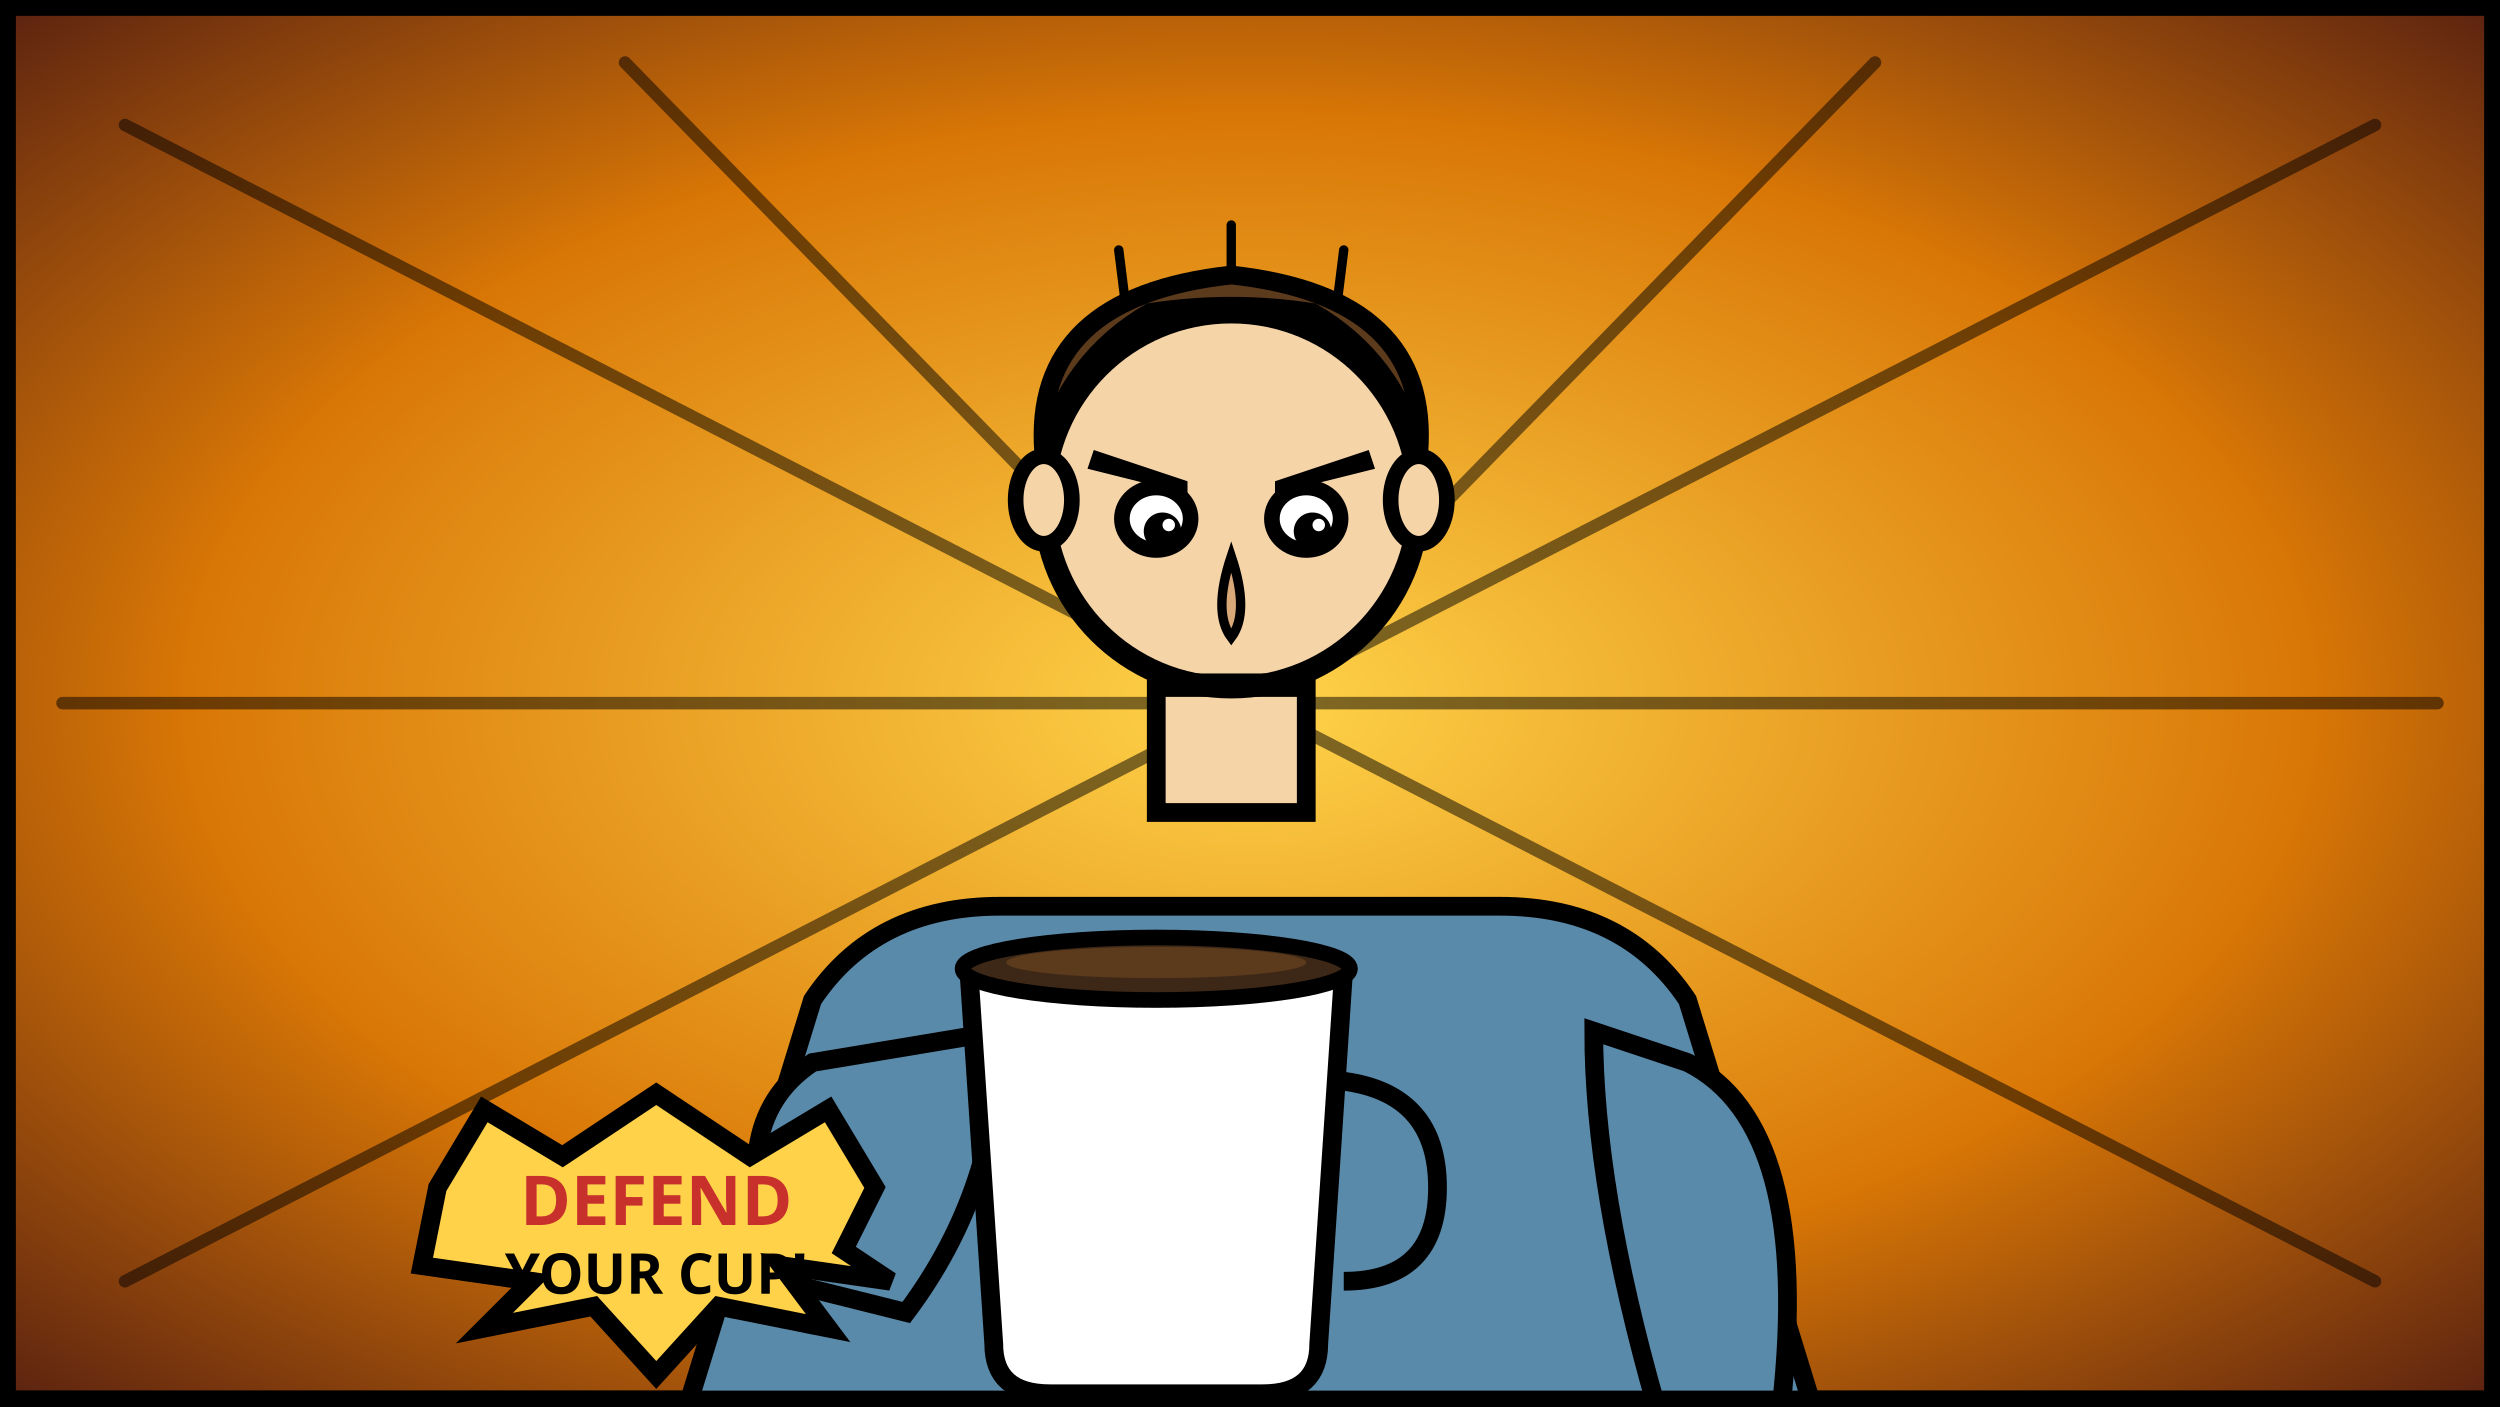
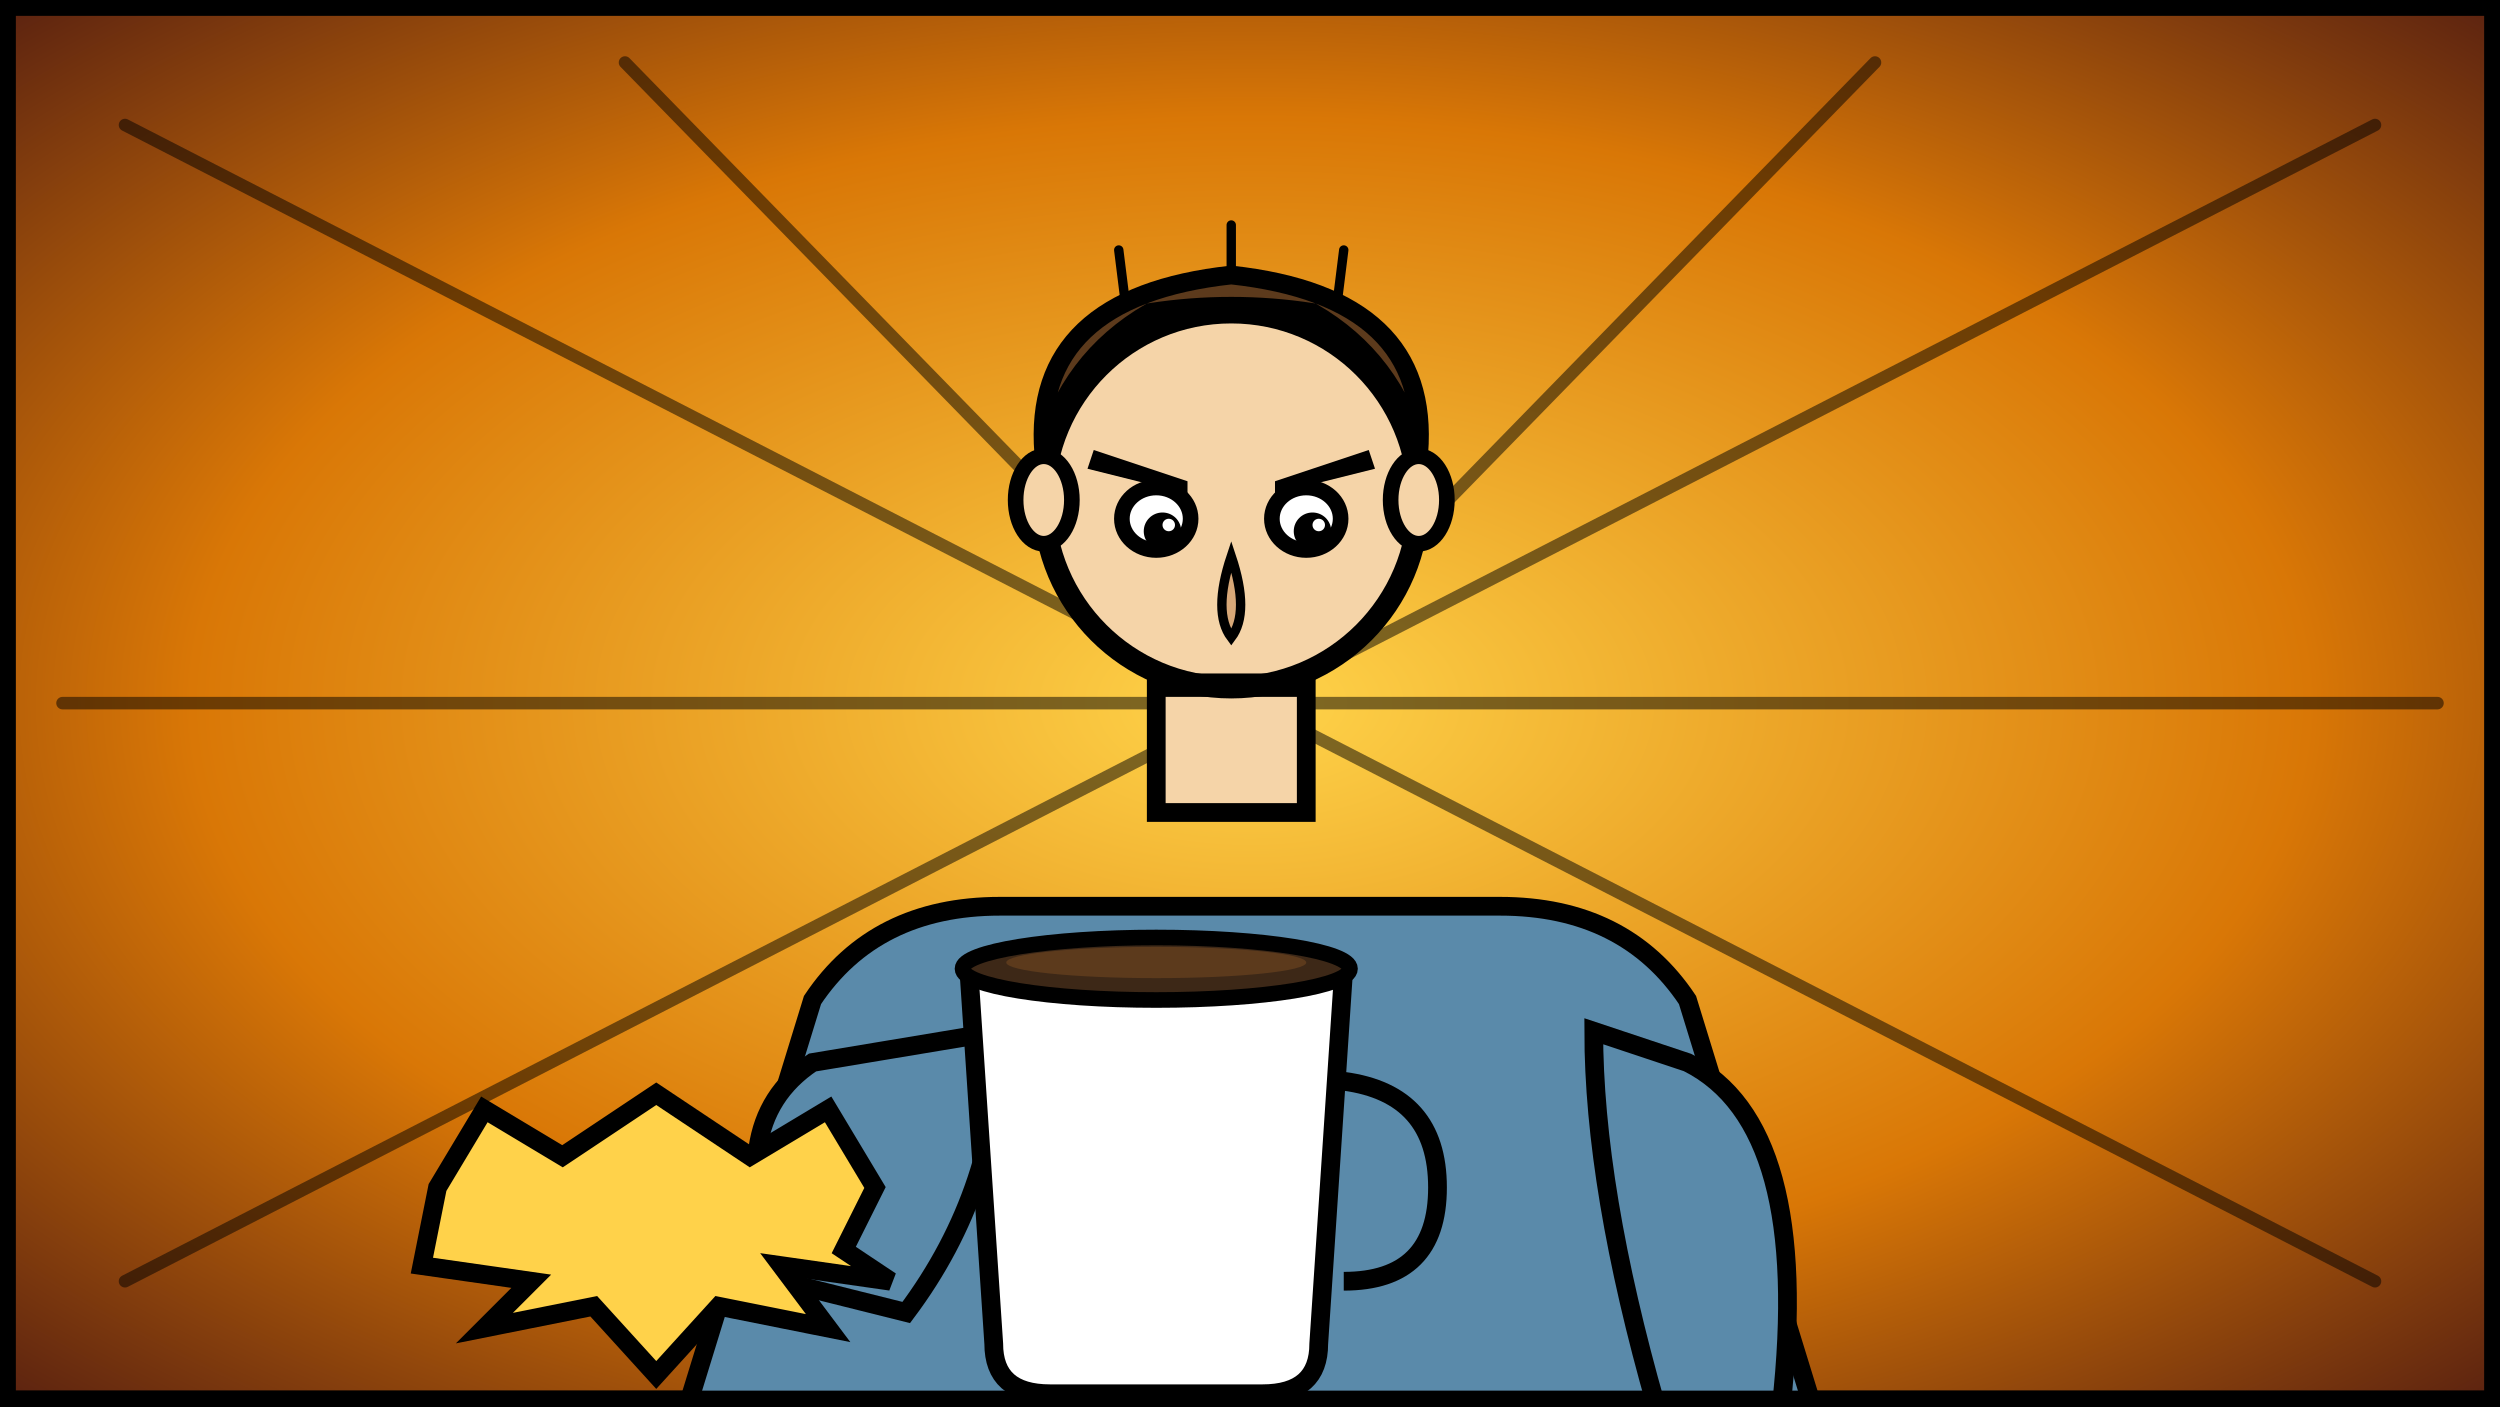
<svg xmlns="http://www.w3.org/2000/svg" viewBox="0 0 800 450" width="800" height="450">
  <defs>
    <radialGradient id="hero-bg" cx="0.5" cy="0.5" r="0.7">
      <stop offset="0" stop-color="#ffd44a" />
      <stop offset="0.6" stop-color="#d97706" />
      <stop offset="1" stop-color="#5c2310" />
    </radialGradient>
  </defs>
  <rect width="800" height="450" fill="url(#hero-bg)" stroke="#000" stroke-width="10" />
  <g stroke="#000" stroke-width="4" stroke-linecap="round" opacity="0.5">
    <line x1="400" y1="225" x2="40" y2="40" />
    <line x1="400" y1="225" x2="200" y2="20" />
    <line x1="400" y1="225" x2="600" y2="20" />
    <line x1="400" y1="225" x2="760" y2="40" />
    <line x1="400" y1="225" x2="40" y2="410" />
    <line x1="400" y1="225" x2="760" y2="410" />
    <line x1="400" y1="225" x2="20" y2="225" />
    <line x1="400" y1="225" x2="780" y2="225" />
  </g>
  <path d="M 220 450 L 260 320 Q 280 290 320 290 L 480 290 Q 520 290 540 320 L 580 450 Z" fill="#5a8aaa" stroke="#000" stroke-width="6" />
  <path d="M 260 340 Q 230 360 250 410 L 290 420 Q 320 380 320 330 Z" fill="#5a8aaa" stroke="#000" stroke-width="6" />
  <path d="M 540 340 Q 580 360 570 450 L 530 450 Q 510 380 510 330 Z" fill="#5a8aaa" stroke="#000" stroke-width="6" />
  <g transform="translate(280 250)">
    <path d="M 30 60 L 38 180 Q 38 196 56 196 L 124 196 Q 142 196 142 180 L 150 60 Z" fill="#fff" stroke="#000" stroke-width="6" />
    <ellipse cx="90" cy="60" rx="62" ry="10" fill="#3d2817" stroke="#000" stroke-width="5" />
    <ellipse cx="90" cy="58" rx="48" ry="5" fill="#5c3a1c" />
    <path d="M 150 96 Q 180 100 180 130 Q 180 160 150 160" fill="none" stroke="#000" stroke-width="6" />
  </g>
  <rect x="370" y="220" width="48" height="40" fill="#f5d4a8" stroke="#000" stroke-width="6" />
  <circle cx="394" cy="160" r="60" fill="#f5d4a8" stroke="#000" stroke-width="7" />
  <ellipse cx="334" cy="160" rx="9" ry="14" fill="#f5d4a8" stroke="#000" stroke-width="5" />
  <ellipse cx="454" cy="160" rx="9" ry="14" fill="#f5d4a8" stroke="#000" stroke-width="5" />
  <path d="M 334 145 Q 330 95 394 88 Q 458 95 454 145 Q 446 115 420 100 Q 394 96 368 100 Q 342 115 334 145 Z" fill="#5c3a1c" stroke="#000" stroke-width="6" />
  <path d="M 360 96 L 358 80 M 394 88 L 394 72 M 428 96 L 430 80" stroke="#000" stroke-width="3" stroke-linecap="round" />
  <path d="M 350 144 L 380 154 L 380 158 L 348 150 Z" fill="#000" />
  <path d="M 408 154 L 438 144 L 440 150 L 408 158 Z" fill="#000" />
  <ellipse cx="370" cy="166" rx="11" ry="10" fill="#fff" stroke="#000" stroke-width="5" />
  <ellipse cx="418" cy="166" rx="11" ry="10" fill="#fff" stroke="#000" stroke-width="5" />
  <circle cx="372" cy="170" r="6" fill="#000" />
  <circle cx="420" cy="170" r="6" fill="#000" />
  <circle cx="374" cy="168" r="2" fill="#fff" />
  <circle cx="422" cy="168" r="2" fill="#fff" />
  <path d="M 394 178 Q 388 196 394 204 Q 400 196 394 178 Z" fill="#d8a878" stroke="#000" stroke-width="3" />
  <path d="M 374 218 L 414 218" stroke="#000" stroke-width="5" stroke-linecap="round" />
  <g transform="translate(140 350)">
    <polygon points="0,30 15,5 40,20 70,0 100,20 125,5 140,30 130,50 145,60 110,55 125,75 90,68 70,90 50,68 15,75 30,60 -5,55" fill="#ffd24a" stroke="#000" stroke-width="6" />
-     <text x="70" y="42" text-anchor="middle" font-family="Impact, Arial Black, sans-serif" font-size="22" font-weight="900" fill="#c8302c">DEFEND</text>
-     <text x="70" y="64" text-anchor="middle" font-family="Impact, Arial Black, sans-serif" font-size="18" font-weight="900" fill="#000">YOUR CUP!</text>
  </g>
  <rect x="2" y="2" width="796" height="446" fill="none" stroke="#000" stroke-width="6" />
</svg>
